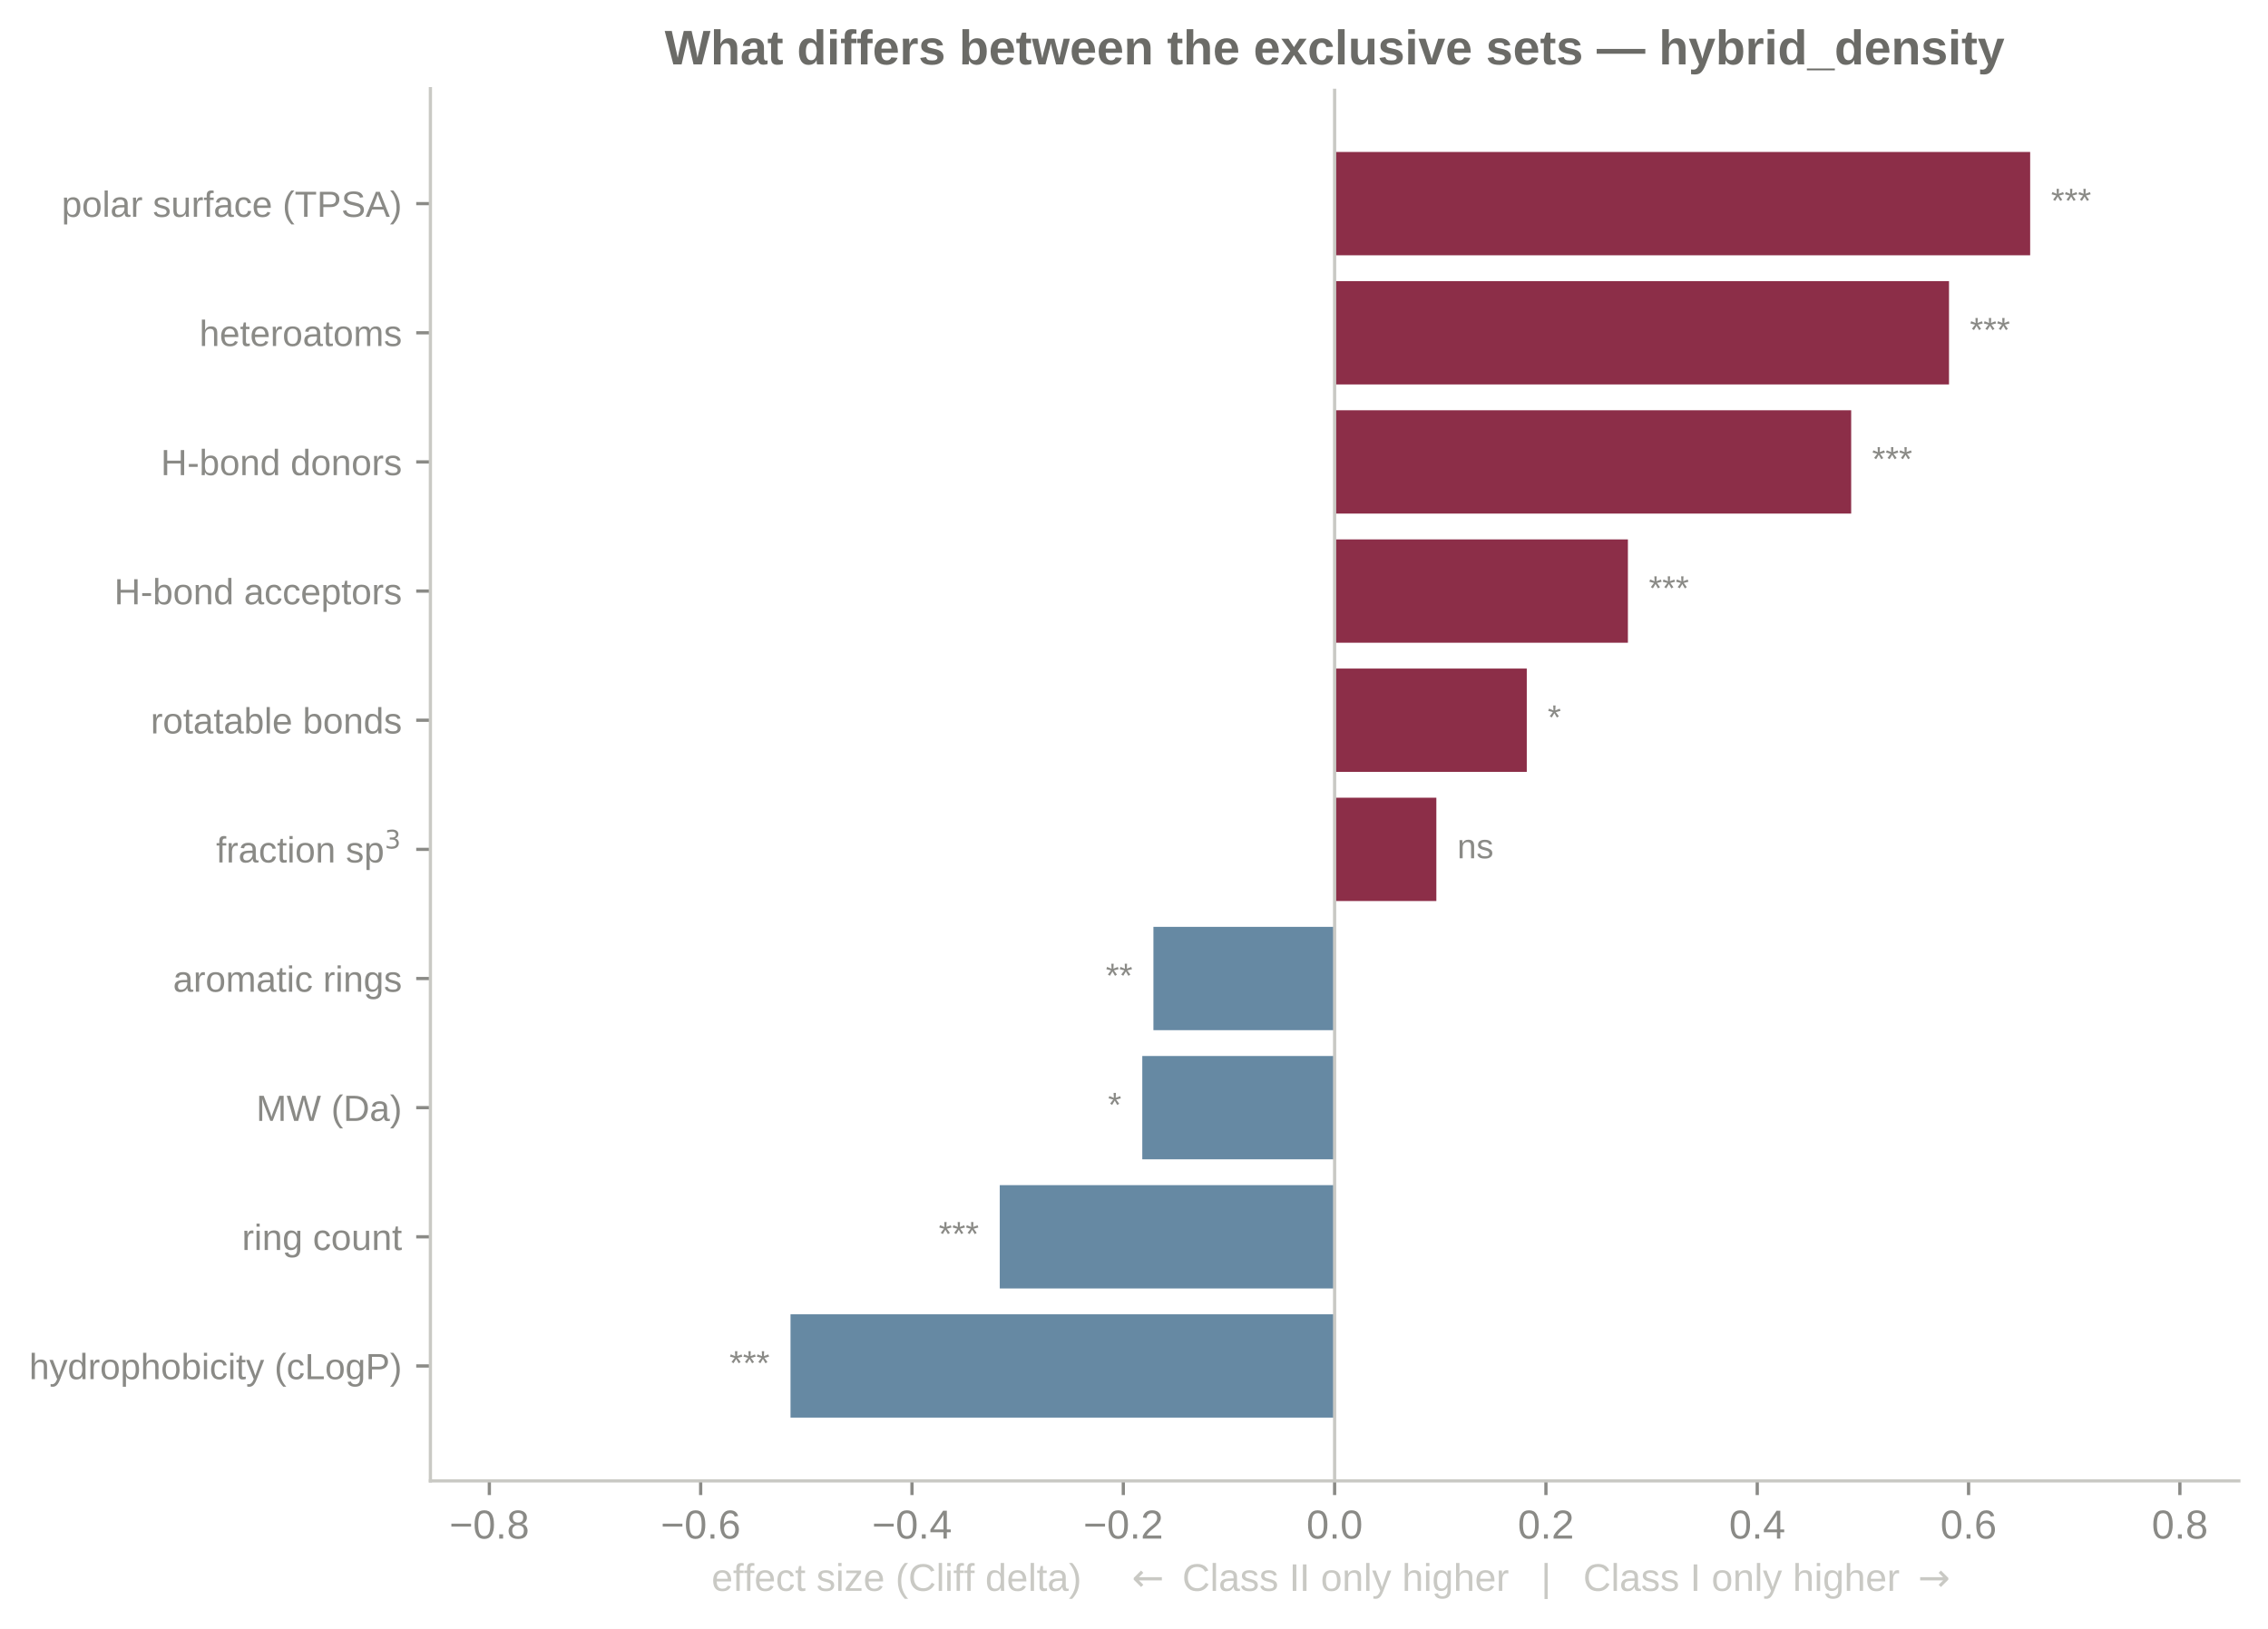
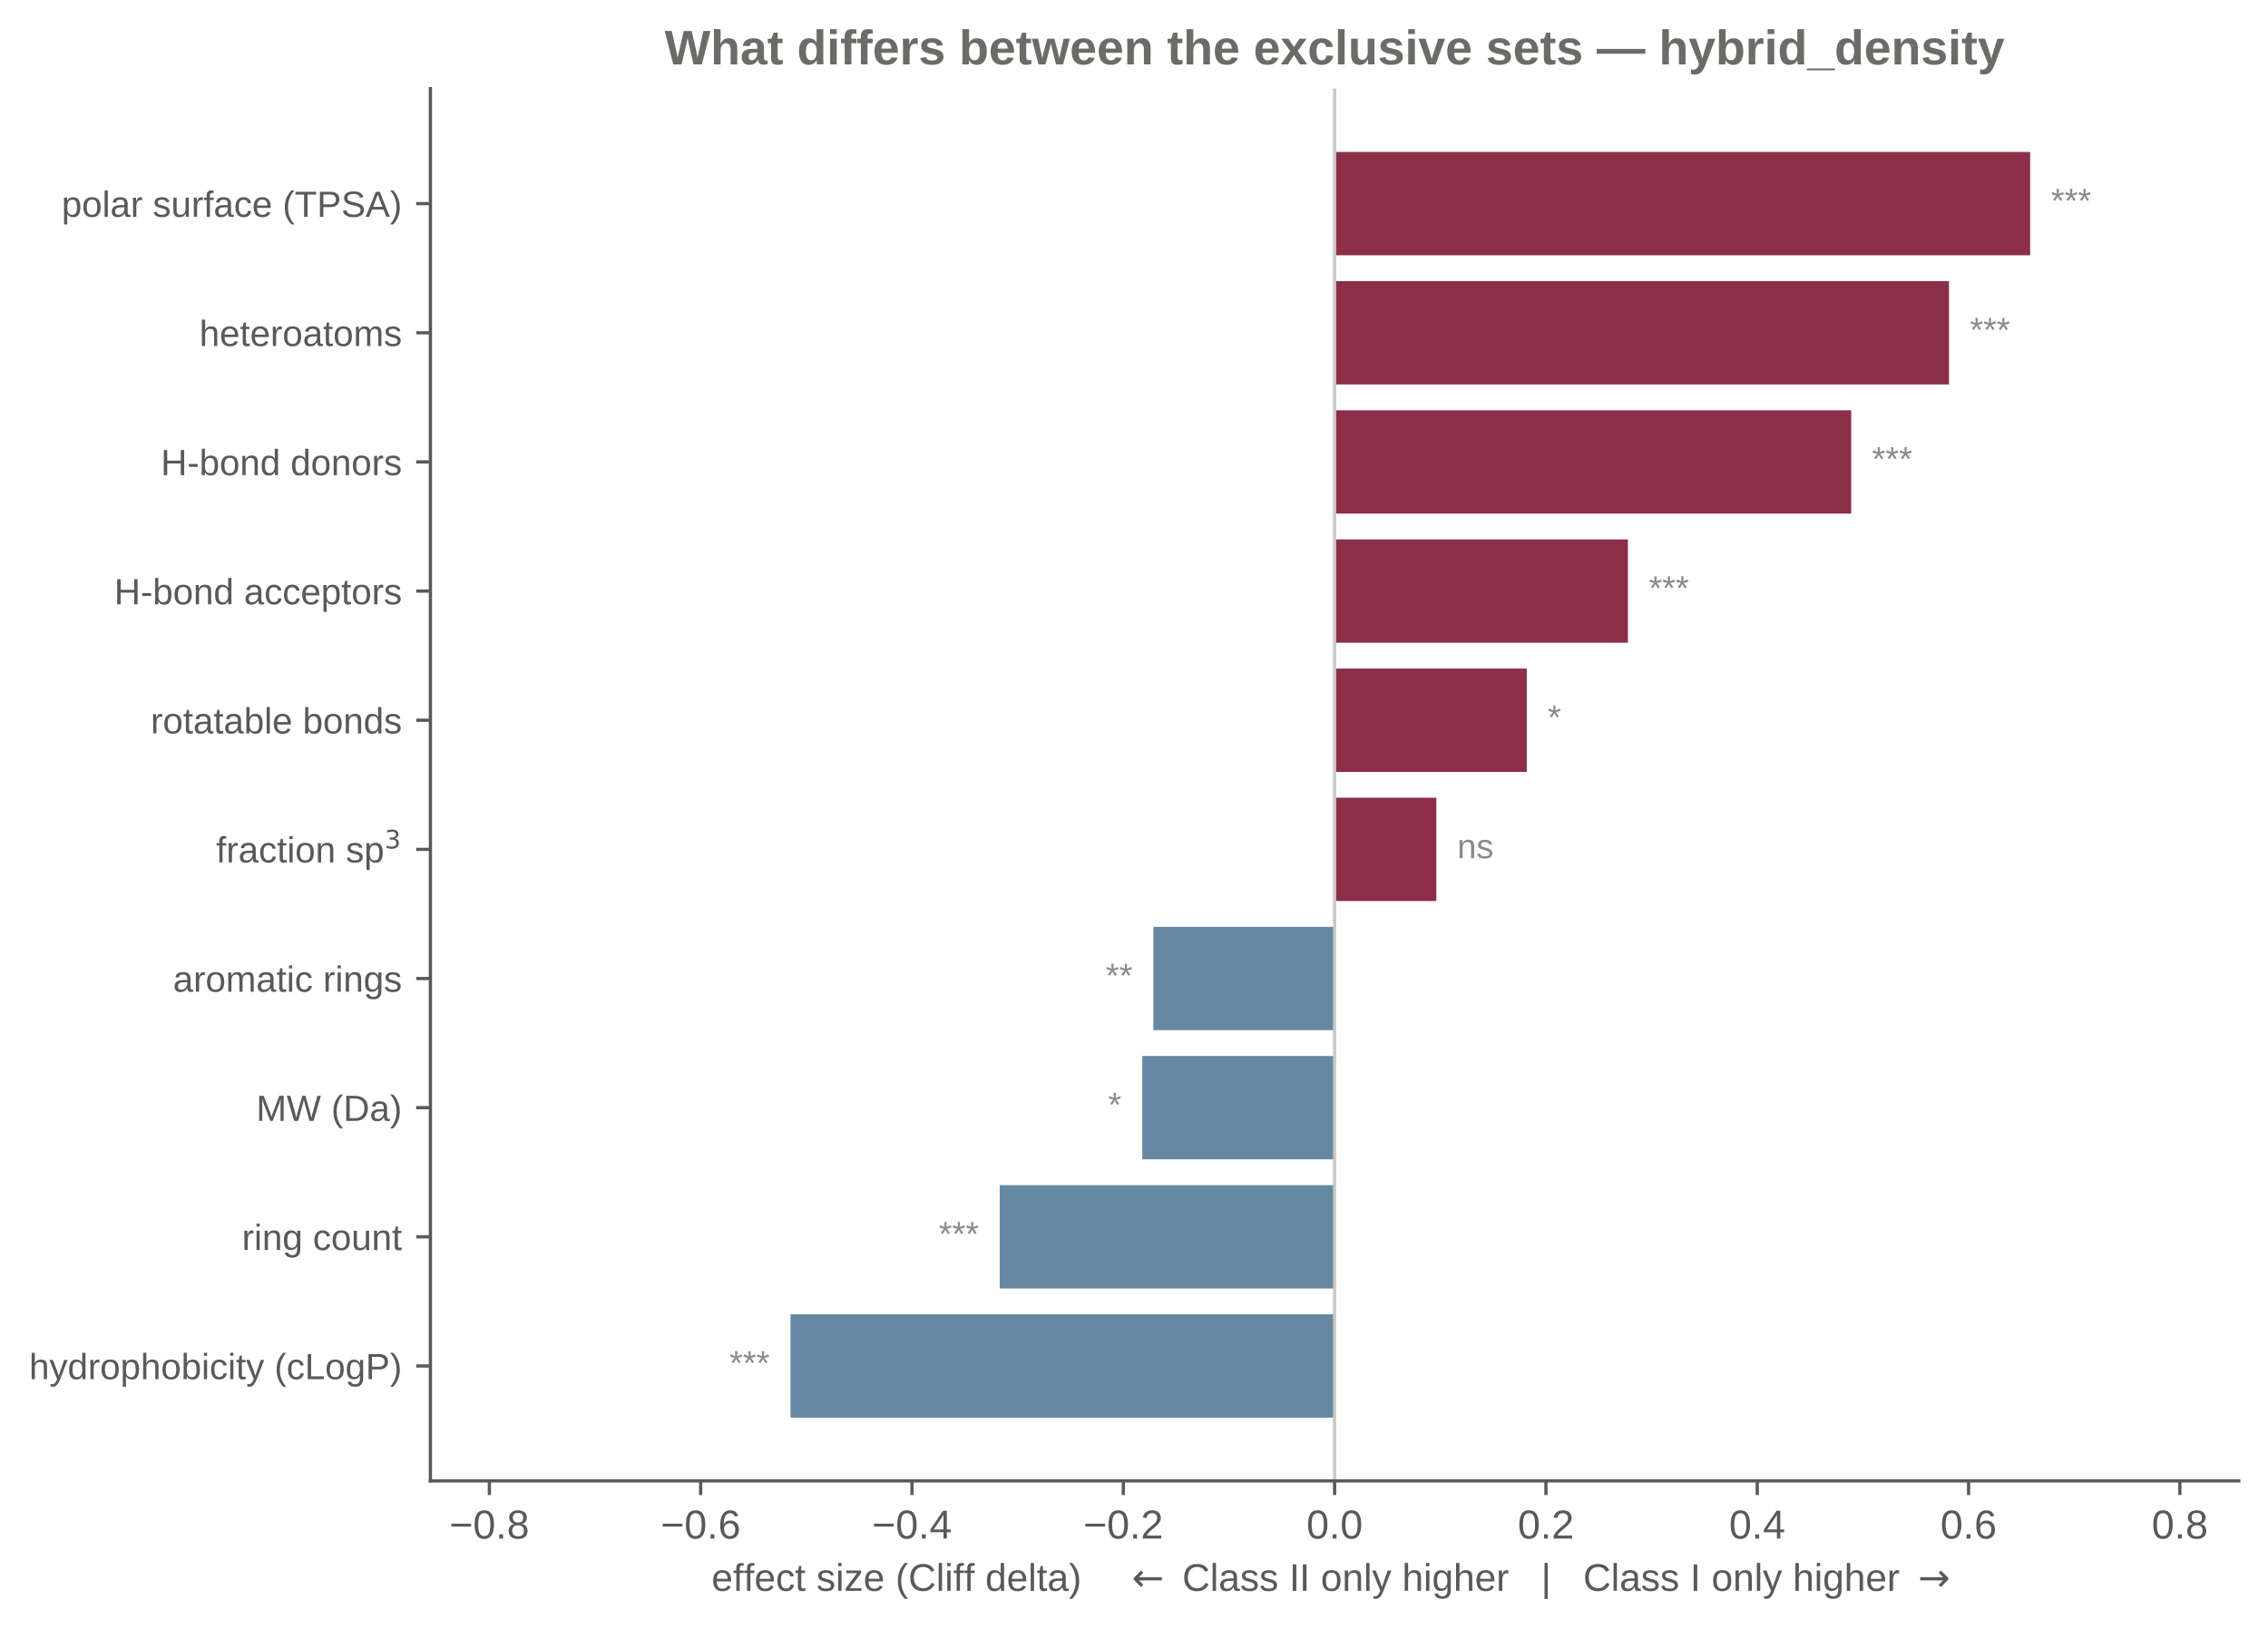
<svg xmlns="http://www.w3.org/2000/svg" xmlns:xlink="http://www.w3.org/1999/xlink" width="559.842pt" height="402.171pt" viewBox="0 0 559.842 402.171" version="1.1">
  <defs>
    <style type="text/css">*{stroke-linejoin: round; stroke-linecap: butt}</style>
  </defs>
  <g id="figure_1">
    <g id="patch_1">
      <path d="M 0 402.171  L 559.842 402.171  L 559.842 0  L 0 0  z " style="fill: #ffffff" />
    </g>
    <g id="axes_1">
      <g id="patch_2">
        <path d="M 106.242 365.624  L 552.642 365.624  L 552.642 21.896  L 106.242 21.896  z " style="fill: #ffffff" />
      </g>
      <g id="patch_3">
-         <path d="M 329.442 350  L 195.134 350  L 195.134 324.492  L 329.442 324.492  z " clip-path="url(#p4ba73c3622)" style="fill: #557c99; opacity: 0.9" />
+         <path d="M 329.442 350  L 195.134 350  L 195.134 324.492  L 329.442 324.492  z " clip-path="url(#p4225530ff3)" style="fill: #557c99; opacity: 0.9" />
      </g>
      <g id="patch_4">
-         <path d="M 329.442 318.115  L 246.785 318.115  L 246.785 292.606  L 329.442 292.606  z " clip-path="url(#p4ba73c3622)" style="fill: #557c99; opacity: 0.9" />
+         <path d="M 329.442 318.115  L 246.785 318.115  L 246.785 292.606  L 329.442 292.606  z " clip-path="url(#p4225530ff3)" style="fill: #557c99; opacity: 0.9" />
      </g>
      <g id="patch_5">
-         <path d="M 329.442 286.229  L 281.966 286.229  L 281.966 260.72  L 329.442 260.72  z " clip-path="url(#p4ba73c3622)" style="fill: #557c99; opacity: 0.9" />
+         <path d="M 329.442 286.229  L 281.966 286.229  L 281.966 260.72  L 329.442 260.72  z " clip-path="url(#p4225530ff3)" style="fill: #557c99; opacity: 0.9" />
      </g>
      <g id="patch_6">
-         <path d="M 329.442 254.343  L 284.715 254.343  L 284.715 228.835  L 329.442 228.835  z " clip-path="url(#p4ba73c3622)" style="fill: #557c99; opacity: 0.9" />
+         <path d="M 329.442 254.343  L 284.715 254.343  L 284.715 228.835  L 329.442 228.835  z " clip-path="url(#p4225530ff3)" style="fill: #557c99; opacity: 0.9" />
      </g>
      <g id="patch_7">
-         <path d="M 329.442 222.457  L 354.554 222.457  L 354.554 196.949  L 329.442 196.949  z " clip-path="url(#p4ba73c3622)" style="fill: #7f1734; opacity: 0.9" />
+         <path d="M 329.442 222.457  L 354.554 222.457  L 354.554 196.949  L 329.442 196.949  z " clip-path="url(#p4225530ff3)" style="fill: #7f1734; opacity: 0.9" />
      </g>
      <g id="patch_8">
-         <path d="M 329.442 190.572  L 376.875 190.572  L 376.875 165.063  L 329.442 165.063  z " clip-path="url(#p4ba73c3622)" style="fill: #7f1734; opacity: 0.9" />
+         <path d="M 329.442 190.572  L 376.875 190.572  L 376.875 165.063  L 329.442 165.063  z " clip-path="url(#p4225530ff3)" style="fill: #7f1734; opacity: 0.9" />
      </g>
      <g id="patch_9">
-         <path d="M 329.442 158.686  L 401.84 158.686  L 401.84 133.177  L 329.442 133.177  z " clip-path="url(#p4ba73c3622)" style="fill: #7f1734; opacity: 0.9" />
+         <path d="M 329.442 158.686  L 401.84 158.686  L 401.84 133.177  L 329.442 133.177  z " clip-path="url(#p4225530ff3)" style="fill: #7f1734; opacity: 0.9" />
      </g>
      <g id="patch_10">
-         <path d="M 329.442 126.8  L 456.952 126.8  L 456.952 101.292  L 329.442 101.292  z " clip-path="url(#p4ba73c3622)" style="fill: #7f1734; opacity: 0.9" />
+         <path d="M 329.442 126.8  L 456.952 126.8  L 456.952 101.292  L 329.442 101.292  z " clip-path="url(#p4225530ff3)" style="fill: #7f1734; opacity: 0.9" />
      </g>
      <g id="patch_11">
-         <path d="M 329.442 94.915  L 481.099 94.915  L 481.099 69.406  L 329.442 69.406  z " clip-path="url(#p4ba73c3622)" style="fill: #7f1734; opacity: 0.9" />
+         <path d="M 329.442 94.915  L 481.099 94.915  L 481.099 69.406  L 329.442 69.406  z " clip-path="url(#p4225530ff3)" style="fill: #7f1734; opacity: 0.9" />
      </g>
      <g id="patch_12">
-         <path d="M 329.442 63.029  L 501.134 63.029  L 501.134 37.52  L 329.442 37.52  z " clip-path="url(#p4ba73c3622)" style="fill: #7f1734; opacity: 0.9" />
+         <path d="M 329.442 63.029  L 501.134 63.029  L 501.134 37.52  L 329.442 37.52  z " clip-path="url(#p4225530ff3)" style="fill: #7f1734; opacity: 0.9" />
      </g>
      <g id="matplotlib.axis_1">
        <g id="xtick_1">
          <g id="line2d_1">
            <defs>
-               <path id="mde6c861e86" d="M 0 0  L 0 3.5  " style="stroke: #8a8a86; stroke-width: 0.8" />
+               <path id="mf870a9bbea" d="M 0 0  L 0 3.5  " style="stroke: #595959; stroke-width: 0.8" />
            </defs>
            <g>
-               <use xlink:href="#mde6c861e86" x="120.793" y="365.624" style="fill: #8a8a86; stroke: #8a8a86; stroke-width: 0.8" />
+               <use xlink:href="#mf870a9bbea" x="120.793" y="365.624" style="fill: #595959; stroke: #595959; stroke-width: 0.8" />
            </g>
          </g>
          <g id="text_1">
-             <text style="font-size: 10px; font-family: 'Liberation Sans'; text-anchor: middle; fill: #8a8a86" x="120.793" y="379.871" transform="rotate(-0 120.7929 379.8711)">−0.8</text>
+             <text style="font-size: 10px; font-family: 'Liberation Sans'; text-anchor: middle; fill: #595959" x="120.793" y="379.871" transform="rotate(-0 120.7929 379.8711)">−0.8</text>
          </g>
        </g>
        <g id="xtick_2">
          <g id="line2d_2">
            <g>
-               <use xlink:href="#mde6c861e86" x="172.955" y="365.624" style="fill: #8a8a86; stroke: #8a8a86; stroke-width: 0.8" />
+               <use xlink:href="#mf870a9bbea" x="172.955" y="365.624" style="fill: #595959; stroke: #595959; stroke-width: 0.8" />
            </g>
          </g>
          <g id="text_2">
-             <text style="font-size: 10px; font-family: 'Liberation Sans'; text-anchor: middle; fill: #8a8a86" x="172.955" y="379.871" transform="rotate(-0 172.9552 379.8711)">−0.6</text>
+             <text style="font-size: 10px; font-family: 'Liberation Sans'; text-anchor: middle; fill: #595959" x="172.955" y="379.871" transform="rotate(-0 172.9552 379.8711)">−0.6</text>
          </g>
        </g>
        <g id="xtick_3">
          <g id="line2d_3">
            <g>
-               <use xlink:href="#mde6c861e86" x="225.117" y="365.624" style="fill: #8a8a86; stroke: #8a8a86; stroke-width: 0.8" />
+               <use xlink:href="#mf870a9bbea" x="225.117" y="365.624" style="fill: #595959; stroke: #595959; stroke-width: 0.8" />
            </g>
          </g>
          <g id="text_3">
-             <text style="font-size: 10px; font-family: 'Liberation Sans'; text-anchor: middle; fill: #8a8a86" x="225.117" y="379.871" transform="rotate(-0 225.1174 379.8711)">−0.4</text>
+             <text style="font-size: 10px; font-family: 'Liberation Sans'; text-anchor: middle; fill: #595959" x="225.117" y="379.871" transform="rotate(-0 225.1174 379.8711)">−0.4</text>
          </g>
        </g>
        <g id="xtick_4">
          <g id="line2d_4">
            <g>
-               <use xlink:href="#mde6c861e86" x="277.28" y="365.624" style="fill: #8a8a86; stroke: #8a8a86; stroke-width: 0.8" />
+               <use xlink:href="#mf870a9bbea" x="277.28" y="365.624" style="fill: #595959; stroke: #595959; stroke-width: 0.8" />
            </g>
          </g>
          <g id="text_4">
-             <text style="font-size: 10px; font-family: 'Liberation Sans'; text-anchor: middle; fill: #8a8a86" x="277.28" y="379.871" transform="rotate(-0 277.2796 379.8711)">−0.2</text>
+             <text style="font-size: 10px; font-family: 'Liberation Sans'; text-anchor: middle; fill: #595959" x="277.28" y="379.871" transform="rotate(-0 277.2796 379.8711)">−0.2</text>
          </g>
        </g>
        <g id="xtick_5">
          <g id="line2d_5">
            <g>
-               <use xlink:href="#mde6c861e86" x="329.442" y="365.624" style="fill: #8a8a86; stroke: #8a8a86; stroke-width: 0.8" />
+               <use xlink:href="#mf870a9bbea" x="329.442" y="365.624" style="fill: #595959; stroke: #595959; stroke-width: 0.8" />
            </g>
          </g>
          <g id="text_5">
-             <text style="font-size: 10px; font-family: 'Liberation Sans'; text-anchor: middle; fill: #8a8a86" x="329.442" y="379.871" transform="rotate(-0 329.4419 379.8711)">0.0</text>
+             <text style="font-size: 10px; font-family: 'Liberation Sans'; text-anchor: middle; fill: #595959" x="329.442" y="379.871" transform="rotate(-0 329.4419 379.8711)">0.0</text>
          </g>
        </g>
        <g id="xtick_6">
          <g id="line2d_6">
            <g>
-               <use xlink:href="#mde6c861e86" x="381.604" y="365.624" style="fill: #8a8a86; stroke: #8a8a86; stroke-width: 0.8" />
+               <use xlink:href="#mf870a9bbea" x="381.604" y="365.624" style="fill: #595959; stroke: #595959; stroke-width: 0.8" />
            </g>
          </g>
          <g id="text_6">
-             <text style="font-size: 10px; font-family: 'Liberation Sans'; text-anchor: middle; fill: #8a8a86" x="381.604" y="379.871" transform="rotate(-0 381.6041 379.8711)">0.2</text>
+             <text style="font-size: 10px; font-family: 'Liberation Sans'; text-anchor: middle; fill: #595959" x="381.604" y="379.871" transform="rotate(-0 381.6041 379.8711)">0.2</text>
          </g>
        </g>
        <g id="xtick_7">
          <g id="line2d_7">
            <g>
-               <use xlink:href="#mde6c861e86" x="433.766" y="365.624" style="fill: #8a8a86; stroke: #8a8a86; stroke-width: 0.8" />
+               <use xlink:href="#mf870a9bbea" x="433.766" y="365.624" style="fill: #595959; stroke: #595959; stroke-width: 0.8" />
            </g>
          </g>
          <g id="text_7">
-             <text style="font-size: 10px; font-family: 'Liberation Sans'; text-anchor: middle; fill: #8a8a86" x="433.766" y="379.871" transform="rotate(-0 433.7664 379.8711)">0.4</text>
+             <text style="font-size: 10px; font-family: 'Liberation Sans'; text-anchor: middle; fill: #595959" x="433.766" y="379.871" transform="rotate(-0 433.7664 379.8711)">0.4</text>
          </g>
        </g>
        <g id="xtick_8">
          <g id="line2d_8">
            <g>
-               <use xlink:href="#mde6c861e86" x="485.929" y="365.624" style="fill: #8a8a86; stroke: #8a8a86; stroke-width: 0.8" />
+               <use xlink:href="#mf870a9bbea" x="485.929" y="365.624" style="fill: #595959; stroke: #595959; stroke-width: 0.8" />
            </g>
          </g>
          <g id="text_8">
-             <text style="font-size: 10px; font-family: 'Liberation Sans'; text-anchor: middle; fill: #8a8a86" x="485.929" y="379.871" transform="rotate(-0 485.9286 379.8711)">0.6</text>
+             <text style="font-size: 10px; font-family: 'Liberation Sans'; text-anchor: middle; fill: #595959" x="485.929" y="379.871" transform="rotate(-0 485.9286 379.8711)">0.6</text>
          </g>
        </g>
        <g id="xtick_9">
          <g id="line2d_9">
            <g>
-               <use xlink:href="#mde6c861e86" x="538.091" y="365.624" style="fill: #8a8a86; stroke: #8a8a86; stroke-width: 0.8" />
+               <use xlink:href="#mf870a9bbea" x="538.091" y="365.624" style="fill: #595959; stroke: #595959; stroke-width: 0.8" />
            </g>
          </g>
          <g id="text_9">
-             <text style="font-size: 10px; font-family: 'Liberation Sans'; text-anchor: middle; fill: #8a8a86" x="538.091" y="379.871" transform="rotate(-0 538.0908 379.8711)">0.8</text>
+             <text style="font-size: 10px; font-family: 'Liberation Sans'; text-anchor: middle; fill: #595959" x="538.091" y="379.871" transform="rotate(-0 538.0908 379.8711)">0.8</text>
          </g>
        </g>
        <g id="text_10">
-           <g style="fill: #c9c9c4" transform="translate(175.6369 392.8811)">
+           <g style="fill: #595959" transform="translate(175.6369 392.8811)">
            <text>
-               <tspan x="0" y="-0.109" style="font-size: 9.5px; font-family: 'Liberation Sans'; fill: #c9c9c4">e</tspan>
-               <tspan x="5.283" y="-0.109" style="font-size: 9.5px; font-family: 'Liberation Sans'; fill: #c9c9c4">f</tspan>
-               <tspan x="7.923" y="-0.109" style="font-size: 9.5px; font-family: 'Liberation Sans'; fill: #c9c9c4">f</tspan>
-               <tspan x="10.562" y="-0.109" style="font-size: 9.5px; font-family: 'Liberation Sans'; fill: #c9c9c4">e</tspan>
-               <tspan x="15.846" y="-0.109" style="font-size: 9.5px; font-family: 'Liberation Sans'; fill: #c9c9c4">c</tspan>
-               <tspan x="20.596" y="-0.109" style="font-size: 9.5px; font-family: 'Liberation Sans'; fill: #c9c9c4">t</tspan>
-               <tspan x="23.235" y="-0.109" style="font-size: 9.5px; font-family: 'Liberation Sans'; fill: #c9c9c4"> </tspan>
-               <tspan x="25.875" y="-0.109" style="font-size: 9.5px; font-family: 'Liberation Sans'; fill: #c9c9c4">s</tspan>
-               <tspan x="30.625" y="-0.109" style="font-size: 9.5px; font-family: 'Liberation Sans'; fill: #c9c9c4">i</tspan>
-               <tspan x="32.735" y="-0.109" style="font-size: 9.5px; font-family: 'Liberation Sans'; fill: #c9c9c4">z</tspan>
-               <tspan x="37.485" y="-0.109" style="font-size: 9.5px; font-family: 'Liberation Sans'; fill: #c9c9c4">e</tspan>
-               <tspan x="42.769" y="-0.109" style="font-size: 9.5px; font-family: 'Liberation Sans'; fill: #c9c9c4"> </tspan>
-               <tspan x="45.408" y="-0.109" style="font-size: 9.5px; font-family: 'Liberation Sans'; fill: #c9c9c4">(</tspan>
-               <tspan x="48.572" y="-0.109" style="font-size: 9.5px; font-family: 'Liberation Sans'; fill: #c9c9c4">C</tspan>
-               <tspan x="55.432" y="-0.109" style="font-size: 9.5px; font-family: 'Liberation Sans'; fill: #c9c9c4">l</tspan>
-               <tspan x="57.543" y="-0.109" style="font-size: 9.5px; font-family: 'Liberation Sans'; fill: #c9c9c4">i</tspan>
-               <tspan x="59.653" y="-0.109" style="font-size: 9.5px; font-family: 'Liberation Sans'; fill: #c9c9c4">f</tspan>
-               <tspan x="62.293" y="-0.109" style="font-size: 9.5px; font-family: 'Liberation Sans'; fill: #c9c9c4">f</tspan>
-               <tspan x="64.932" y="-0.109" style="font-size: 9.5px; font-family: 'Liberation Sans'; fill: #c9c9c4"> </tspan>
-               <tspan x="67.572" y="-0.109" style="font-size: 9.5px; font-family: 'Liberation Sans'; fill: #c9c9c4">d</tspan>
-               <tspan x="72.855" y="-0.109" style="font-size: 9.5px; font-family: 'Liberation Sans'; fill: #c9c9c4">e</tspan>
-               <tspan x="78.138" y="-0.109" style="font-size: 9.5px; font-family: 'Liberation Sans'; fill: #c9c9c4">l</tspan>
-               <tspan x="80.249" y="-0.109" style="font-size: 9.5px; font-family: 'Liberation Sans'; fill: #c9c9c4">t</tspan>
-               <tspan x="82.888" y="-0.109" style="font-size: 9.5px; font-family: 'Liberation Sans'; fill: #c9c9c4">a</tspan>
-               <tspan x="88.172" y="-0.109" style="font-size: 9.5px; font-family: 'Liberation Sans'; fill: #c9c9c4">)</tspan>
-               <tspan x="91.335" y="-0.109" style="font-size: 9.5px; font-family: 'Liberation Sans'; fill: #c9c9c4"> </tspan>
-               <tspan x="93.975" y="-0.109" style="font-size: 9.5px; font-family: 'Liberation Sans'; fill: #c9c9c4"> </tspan>
-               <tspan x="96.614" y="-0.109" style="font-size: 9.5px; font-family: 'Liberation Sans'; fill: #c9c9c4"> </tspan>
-               <tspan x="99.254" y="-0.109" style="font-size: 9.5px; font-family: 'Liberation Sans'; fill: #c9c9c4"> </tspan>
-               <tspan x="113.555" y="-0.109" style="font-size: 9.5px; font-family: 'Liberation Sans'; fill: #c9c9c4"> </tspan>
-               <tspan x="116.194" y="-0.109" style="font-size: 9.5px; font-family: 'Liberation Sans'; fill: #c9c9c4">C</tspan>
-               <tspan x="123.055" y="-0.109" style="font-size: 9.5px; font-family: 'Liberation Sans'; fill: #c9c9c4">l</tspan>
-               <tspan x="125.165" y="-0.109" style="font-size: 9.5px; font-family: 'Liberation Sans'; fill: #c9c9c4">a</tspan>
-               <tspan x="130.449" y="-0.109" style="font-size: 9.5px; font-family: 'Liberation Sans'; fill: #c9c9c4">s</tspan>
-               <tspan x="135.199" y="-0.109" style="font-size: 9.5px; font-family: 'Liberation Sans'; fill: #c9c9c4">s</tspan>
-               <tspan x="139.949" y="-0.109" style="font-size: 9.5px; font-family: 'Liberation Sans'; fill: #c9c9c4"> </tspan>
-               <tspan x="142.588" y="-0.109" style="font-size: 9.5px; font-family: 'Liberation Sans'; fill: #c9c9c4">I</tspan>
-               <tspan x="145.103" y="-0.109" style="font-size: 9.5px; font-family: 'Liberation Sans'; fill: #c9c9c4">I</tspan>
-               <tspan x="147.742" y="-0.109" style="font-size: 9.5px; font-family: 'Liberation Sans'; fill: #c9c9c4"> </tspan>
-               <tspan x="150.381" y="-0.109" style="font-size: 9.5px; font-family: 'Liberation Sans'; fill: #c9c9c4">o</tspan>
-               <tspan x="155.665" y="-0.109" style="font-size: 9.5px; font-family: 'Liberation Sans'; fill: #c9c9c4">n</tspan>
-               <tspan x="160.948" y="-0.109" style="font-size: 9.5px; font-family: 'Liberation Sans'; fill: #c9c9c4">l</tspan>
-               <tspan x="163.059" y="-0.109" style="font-size: 9.5px; font-family: 'Liberation Sans'; fill: #c9c9c4">y</tspan>
-               <tspan x="167.809" y="-0.109" style="font-size: 9.5px; font-family: 'Liberation Sans'; fill: #c9c9c4"> </tspan>
-               <tspan x="170.448" y="-0.109" style="font-size: 9.5px; font-family: 'Liberation Sans'; fill: #c9c9c4">h</tspan>
-               <tspan x="175.732" y="-0.109" style="font-size: 9.5px; font-family: 'Liberation Sans'; fill: #c9c9c4">i</tspan>
-               <tspan x="177.842" y="-0.109" style="font-size: 9.5px; font-family: 'Liberation Sans'; fill: #c9c9c4">g</tspan>
-               <tspan x="183.126" y="-0.109" style="font-size: 9.5px; font-family: 'Liberation Sans'; fill: #c9c9c4">h</tspan>
-               <tspan x="188.409" y="-0.109" style="font-size: 9.5px; font-family: 'Liberation Sans'; fill: #c9c9c4">e</tspan>
-               <tspan x="193.693" y="-0.109" style="font-size: 9.5px; font-family: 'Liberation Sans'; fill: #c9c9c4">r</tspan>
-               <tspan x="196.856" y="-0.109" style="font-size: 9.5px; font-family: 'Liberation Sans'; fill: #c9c9c4"> </tspan>
-               <tspan x="199.496" y="-0.109" style="font-size: 9.5px; font-family: 'Liberation Sans'; fill: #c9c9c4"> </tspan>
-               <tspan x="202.135" y="-0.109" style="font-size: 9.5px; font-family: 'Liberation Sans'; fill: #c9c9c4"> </tspan>
-               <tspan x="204.774" y="-0.109" style="font-size: 9.5px; font-family: 'Liberation Sans'; fill: #c9c9c4">|</tspan>
-               <tspan x="207.242" y="-0.109" style="font-size: 9.5px; font-family: 'Liberation Sans'; fill: #c9c9c4"> </tspan>
-               <tspan x="209.882" y="-0.109" style="font-size: 9.5px; font-family: 'Liberation Sans'; fill: #c9c9c4"> </tspan>
-               <tspan x="212.521" y="-0.109" style="font-size: 9.5px; font-family: 'Liberation Sans'; fill: #c9c9c4"> </tspan>
-               <tspan x="215.16" y="-0.109" style="font-size: 9.5px; font-family: 'Liberation Sans'; fill: #c9c9c4">C</tspan>
-               <tspan x="222.021" y="-0.109" style="font-size: 9.5px; font-family: 'Liberation Sans'; fill: #c9c9c4">l</tspan>
-               <tspan x="224.132" y="-0.109" style="font-size: 9.5px; font-family: 'Liberation Sans'; fill: #c9c9c4">a</tspan>
-               <tspan x="229.415" y="-0.109" style="font-size: 9.5px; font-family: 'Liberation Sans'; fill: #c9c9c4">s</tspan>
-               <tspan x="234.165" y="-0.109" style="font-size: 9.5px; font-family: 'Liberation Sans'; fill: #c9c9c4">s</tspan>
-               <tspan x="238.915" y="-0.109" style="font-size: 9.5px; font-family: 'Liberation Sans'; fill: #c9c9c4"> </tspan>
-               <tspan x="241.554" y="-0.109" style="font-size: 9.5px; font-family: 'Liberation Sans'; fill: #c9c9c4">I</tspan>
-               <tspan x="244.194" y="-0.109" style="font-size: 9.5px; font-family: 'Liberation Sans'; fill: #c9c9c4"> </tspan>
-               <tspan x="246.833" y="-0.109" style="font-size: 9.5px; font-family: 'Liberation Sans'; fill: #c9c9c4">o</tspan>
-               <tspan x="252.117" y="-0.109" style="font-size: 9.5px; font-family: 'Liberation Sans'; fill: #c9c9c4">n</tspan>
-               <tspan x="257.4" y="-0.109" style="font-size: 9.5px; font-family: 'Liberation Sans'; fill: #c9c9c4">l</tspan>
-               <tspan x="259.511" y="-0.109" style="font-size: 9.5px; font-family: 'Liberation Sans'; fill: #c9c9c4">y</tspan>
-               <tspan x="264.261" y="-0.109" style="font-size: 9.5px; font-family: 'Liberation Sans'; fill: #c9c9c4"> </tspan>
-               <tspan x="266.9" y="-0.109" style="font-size: 9.5px; font-family: 'Liberation Sans'; fill: #c9c9c4">h</tspan>
-               <tspan x="272.184" y="-0.109" style="font-size: 9.5px; font-family: 'Liberation Sans'; fill: #c9c9c4">i</tspan>
-               <tspan x="274.294" y="-0.109" style="font-size: 9.5px; font-family: 'Liberation Sans'; fill: #c9c9c4">g</tspan>
-               <tspan x="279.578" y="-0.109" style="font-size: 9.5px; font-family: 'Liberation Sans'; fill: #c9c9c4">h</tspan>
-               <tspan x="284.861" y="-0.109" style="font-size: 9.5px; font-family: 'Liberation Sans'; fill: #c9c9c4">e</tspan>
-               <tspan x="290.145" y="-0.109" style="font-size: 9.5px; font-family: 'Liberation Sans'; fill: #c9c9c4">r</tspan>
-               <tspan x="293.308" y="-0.109" style="font-size: 9.5px; font-family: 'Liberation Sans'; fill: #c9c9c4"> </tspan>
-               <tspan x="103.744" y="-0.109" style="font-size: 9.5px; font-family: 'DejaVu Sans'; fill: #c9c9c4">←</tspan>
-               <tspan x="297.798" y="-0.109" style="font-size: 9.5px; font-family: 'DejaVu Sans'; fill: #c9c9c4">→</tspan>
+               <tspan x="0" y="-0.109" style="font-size: 9.5px; font-family: 'Liberation Sans'; fill: #595959">e</tspan>
+               <tspan x="5.283" y="-0.109" style="font-size: 9.5px; font-family: 'Liberation Sans'; fill: #595959">f</tspan>
+               <tspan x="7.923" y="-0.109" style="font-size: 9.5px; font-family: 'Liberation Sans'; fill: #595959">f</tspan>
+               <tspan x="10.562" y="-0.109" style="font-size: 9.5px; font-family: 'Liberation Sans'; fill: #595959">e</tspan>
+               <tspan x="15.846" y="-0.109" style="font-size: 9.5px; font-family: 'Liberation Sans'; fill: #595959">c</tspan>
+               <tspan x="20.596" y="-0.109" style="font-size: 9.5px; font-family: 'Liberation Sans'; fill: #595959">t</tspan>
+               <tspan x="23.235" y="-0.109" style="font-size: 9.5px; font-family: 'Liberation Sans'; fill: #595959"> </tspan>
+               <tspan x="25.875" y="-0.109" style="font-size: 9.5px; font-family: 'Liberation Sans'; fill: #595959">s</tspan>
+               <tspan x="30.625" y="-0.109" style="font-size: 9.5px; font-family: 'Liberation Sans'; fill: #595959">i</tspan>
+               <tspan x="32.735" y="-0.109" style="font-size: 9.5px; font-family: 'Liberation Sans'; fill: #595959">z</tspan>
+               <tspan x="37.485" y="-0.109" style="font-size: 9.5px; font-family: 'Liberation Sans'; fill: #595959">e</tspan>
+               <tspan x="42.769" y="-0.109" style="font-size: 9.5px; font-family: 'Liberation Sans'; fill: #595959"> </tspan>
+               <tspan x="45.408" y="-0.109" style="font-size: 9.5px; font-family: 'Liberation Sans'; fill: #595959">(</tspan>
+               <tspan x="48.572" y="-0.109" style="font-size: 9.5px; font-family: 'Liberation Sans'; fill: #595959">C</tspan>
+               <tspan x="55.432" y="-0.109" style="font-size: 9.5px; font-family: 'Liberation Sans'; fill: #595959">l</tspan>
+               <tspan x="57.543" y="-0.109" style="font-size: 9.5px; font-family: 'Liberation Sans'; fill: #595959">i</tspan>
+               <tspan x="59.653" y="-0.109" style="font-size: 9.5px; font-family: 'Liberation Sans'; fill: #595959">f</tspan>
+               <tspan x="62.293" y="-0.109" style="font-size: 9.5px; font-family: 'Liberation Sans'; fill: #595959">f</tspan>
+               <tspan x="64.932" y="-0.109" style="font-size: 9.5px; font-family: 'Liberation Sans'; fill: #595959"> </tspan>
+               <tspan x="67.572" y="-0.109" style="font-size: 9.5px; font-family: 'Liberation Sans'; fill: #595959">d</tspan>
+               <tspan x="72.855" y="-0.109" style="font-size: 9.5px; font-family: 'Liberation Sans'; fill: #595959">e</tspan>
+               <tspan x="78.138" y="-0.109" style="font-size: 9.5px; font-family: 'Liberation Sans'; fill: #595959">l</tspan>
+               <tspan x="80.249" y="-0.109" style="font-size: 9.5px; font-family: 'Liberation Sans'; fill: #595959">t</tspan>
+               <tspan x="82.888" y="-0.109" style="font-size: 9.5px; font-family: 'Liberation Sans'; fill: #595959">a</tspan>
+               <tspan x="88.172" y="-0.109" style="font-size: 9.5px; font-family: 'Liberation Sans'; fill: #595959">)</tspan>
+               <tspan x="91.335" y="-0.109" style="font-size: 9.5px; font-family: 'Liberation Sans'; fill: #595959"> </tspan>
+               <tspan x="93.975" y="-0.109" style="font-size: 9.5px; font-family: 'Liberation Sans'; fill: #595959"> </tspan>
+               <tspan x="96.614" y="-0.109" style="font-size: 9.5px; font-family: 'Liberation Sans'; fill: #595959"> </tspan>
+               <tspan x="99.254" y="-0.109" style="font-size: 9.5px; font-family: 'Liberation Sans'; fill: #595959"> </tspan>
+               <tspan x="113.555" y="-0.109" style="font-size: 9.5px; font-family: 'Liberation Sans'; fill: #595959"> </tspan>
+               <tspan x="116.194" y="-0.109" style="font-size: 9.5px; font-family: 'Liberation Sans'; fill: #595959">C</tspan>
+               <tspan x="123.055" y="-0.109" style="font-size: 9.5px; font-family: 'Liberation Sans'; fill: #595959">l</tspan>
+               <tspan x="125.165" y="-0.109" style="font-size: 9.5px; font-family: 'Liberation Sans'; fill: #595959">a</tspan>
+               <tspan x="130.449" y="-0.109" style="font-size: 9.5px; font-family: 'Liberation Sans'; fill: #595959">s</tspan>
+               <tspan x="135.199" y="-0.109" style="font-size: 9.5px; font-family: 'Liberation Sans'; fill: #595959">s</tspan>
+               <tspan x="139.949" y="-0.109" style="font-size: 9.5px; font-family: 'Liberation Sans'; fill: #595959"> </tspan>
+               <tspan x="142.588" y="-0.109" style="font-size: 9.5px; font-family: 'Liberation Sans'; fill: #595959">I</tspan>
+               <tspan x="145.103" y="-0.109" style="font-size: 9.5px; font-family: 'Liberation Sans'; fill: #595959">I</tspan>
+               <tspan x="147.742" y="-0.109" style="font-size: 9.5px; font-family: 'Liberation Sans'; fill: #595959"> </tspan>
+               <tspan x="150.381" y="-0.109" style="font-size: 9.5px; font-family: 'Liberation Sans'; fill: #595959">o</tspan>
+               <tspan x="155.665" y="-0.109" style="font-size: 9.5px; font-family: 'Liberation Sans'; fill: #595959">n</tspan>
+               <tspan x="160.948" y="-0.109" style="font-size: 9.5px; font-family: 'Liberation Sans'; fill: #595959">l</tspan>
+               <tspan x="163.059" y="-0.109" style="font-size: 9.5px; font-family: 'Liberation Sans'; fill: #595959">y</tspan>
+               <tspan x="167.809" y="-0.109" style="font-size: 9.5px; font-family: 'Liberation Sans'; fill: #595959"> </tspan>
+               <tspan x="170.448" y="-0.109" style="font-size: 9.5px; font-family: 'Liberation Sans'; fill: #595959">h</tspan>
+               <tspan x="175.732" y="-0.109" style="font-size: 9.5px; font-family: 'Liberation Sans'; fill: #595959">i</tspan>
+               <tspan x="177.842" y="-0.109" style="font-size: 9.5px; font-family: 'Liberation Sans'; fill: #595959">g</tspan>
+               <tspan x="183.126" y="-0.109" style="font-size: 9.5px; font-family: 'Liberation Sans'; fill: #595959">h</tspan>
+               <tspan x="188.409" y="-0.109" style="font-size: 9.5px; font-family: 'Liberation Sans'; fill: #595959">e</tspan>
+               <tspan x="193.693" y="-0.109" style="font-size: 9.5px; font-family: 'Liberation Sans'; fill: #595959">r</tspan>
+               <tspan x="196.856" y="-0.109" style="font-size: 9.5px; font-family: 'Liberation Sans'; fill: #595959"> </tspan>
+               <tspan x="199.496" y="-0.109" style="font-size: 9.5px; font-family: 'Liberation Sans'; fill: #595959"> </tspan>
+               <tspan x="202.135" y="-0.109" style="font-size: 9.5px; font-family: 'Liberation Sans'; fill: #595959"> </tspan>
+               <tspan x="204.774" y="-0.109" style="font-size: 9.5px; font-family: 'Liberation Sans'; fill: #595959">|</tspan>
+               <tspan x="207.242" y="-0.109" style="font-size: 9.5px; font-family: 'Liberation Sans'; fill: #595959"> </tspan>
+               <tspan x="209.882" y="-0.109" style="font-size: 9.5px; font-family: 'Liberation Sans'; fill: #595959"> </tspan>
+               <tspan x="212.521" y="-0.109" style="font-size: 9.5px; font-family: 'Liberation Sans'; fill: #595959"> </tspan>
+               <tspan x="215.16" y="-0.109" style="font-size: 9.5px; font-family: 'Liberation Sans'; fill: #595959">C</tspan>
+               <tspan x="222.021" y="-0.109" style="font-size: 9.5px; font-family: 'Liberation Sans'; fill: #595959">l</tspan>
+               <tspan x="224.132" y="-0.109" style="font-size: 9.5px; font-family: 'Liberation Sans'; fill: #595959">a</tspan>
+               <tspan x="229.415" y="-0.109" style="font-size: 9.5px; font-family: 'Liberation Sans'; fill: #595959">s</tspan>
+               <tspan x="234.165" y="-0.109" style="font-size: 9.5px; font-family: 'Liberation Sans'; fill: #595959">s</tspan>
+               <tspan x="238.915" y="-0.109" style="font-size: 9.5px; font-family: 'Liberation Sans'; fill: #595959"> </tspan>
+               <tspan x="241.554" y="-0.109" style="font-size: 9.5px; font-family: 'Liberation Sans'; fill: #595959">I</tspan>
+               <tspan x="244.194" y="-0.109" style="font-size: 9.5px; font-family: 'Liberation Sans'; fill: #595959"> </tspan>
+               <tspan x="246.833" y="-0.109" style="font-size: 9.5px; font-family: 'Liberation Sans'; fill: #595959">o</tspan>
+               <tspan x="252.117" y="-0.109" style="font-size: 9.5px; font-family: 'Liberation Sans'; fill: #595959">n</tspan>
+               <tspan x="257.4" y="-0.109" style="font-size: 9.5px; font-family: 'Liberation Sans'; fill: #595959">l</tspan>
+               <tspan x="259.511" y="-0.109" style="font-size: 9.5px; font-family: 'Liberation Sans'; fill: #595959">y</tspan>
+               <tspan x="264.261" y="-0.109" style="font-size: 9.5px; font-family: 'Liberation Sans'; fill: #595959"> </tspan>
+               <tspan x="266.9" y="-0.109" style="font-size: 9.5px; font-family: 'Liberation Sans'; fill: #595959">h</tspan>
+               <tspan x="272.184" y="-0.109" style="font-size: 9.5px; font-family: 'Liberation Sans'; fill: #595959">i</tspan>
+               <tspan x="274.294" y="-0.109" style="font-size: 9.5px; font-family: 'Liberation Sans'; fill: #595959">g</tspan>
+               <tspan x="279.578" y="-0.109" style="font-size: 9.5px; font-family: 'Liberation Sans'; fill: #595959">h</tspan>
+               <tspan x="284.861" y="-0.109" style="font-size: 9.5px; font-family: 'Liberation Sans'; fill: #595959">e</tspan>
+               <tspan x="290.145" y="-0.109" style="font-size: 9.5px; font-family: 'Liberation Sans'; fill: #595959">r</tspan>
+               <tspan x="293.308" y="-0.109" style="font-size: 9.5px; font-family: 'Liberation Sans'; fill: #595959"> </tspan>
+               <tspan x="103.744" y="-0.109" style="font-size: 9.5px; font-family: 'DejaVu Sans'; fill: #595959">←</tspan>
+               <tspan x="297.798" y="-0.109" style="font-size: 9.5px; font-family: 'DejaVu Sans'; fill: #595959">→</tspan>
            </text>
          </g>
        </g>
      </g>
      <g id="matplotlib.axis_2">
        <g id="ytick_1">
          <g id="line2d_10">
            <defs>
-               <path id="m704a43328a" d="M 0 0  L -3.5 0  " style="stroke: #8a8a86; stroke-width: 0.8" />
+               <path id="m3a373ff2f3" d="M 0 0  L -3.5 0  " style="stroke: #595959; stroke-width: 0.8" />
            </defs>
            <g>
-               <use xlink:href="#m704a43328a" x="106.242" y="337.246" style="fill: #8a8a86; stroke: #8a8a86; stroke-width: 0.8" />
+               <use xlink:href="#m3a373ff2f3" x="106.242" y="337.246" style="fill: #595959; stroke: #595959; stroke-width: 0.8" />
            </g>
          </g>
          <g id="text_11">
-             <text style="font-size: 9px; font-family: 'Liberation Sans'; text-anchor: end; fill: #8a8a86" x="99.242" y="340.507" transform="rotate(-0 99.24187 340.5071)">hydrophobicity (cLogP)</text>
+             <text style="font-size: 9px; font-family: 'Liberation Sans'; text-anchor: end; fill: #595959" x="99.242" y="340.507" transform="rotate(-0 99.24187 340.5071)">hydrophobicity (cLogP)</text>
          </g>
        </g>
        <g id="ytick_2">
          <g id="line2d_11">
            <g>
-               <use xlink:href="#m704a43328a" x="106.242" y="305.36" style="fill: #8a8a86; stroke: #8a8a86; stroke-width: 0.8" />
+               <use xlink:href="#m3a373ff2f3" x="106.242" y="305.36" style="fill: #595959; stroke: #595959; stroke-width: 0.8" />
            </g>
          </g>
          <g id="text_12">
-             <text style="font-size: 9px; font-family: 'Liberation Sans'; text-anchor: end; fill: #8a8a86" x="99.242" y="308.621" transform="rotate(-0 99.24187 308.6213)">ring count</text>
+             <text style="font-size: 9px; font-family: 'Liberation Sans'; text-anchor: end; fill: #595959" x="99.242" y="308.621" transform="rotate(-0 99.24187 308.6213)">ring count</text>
          </g>
        </g>
        <g id="ytick_3">
          <g id="line2d_12">
            <g>
-               <use xlink:href="#m704a43328a" x="106.242" y="273.475" style="fill: #8a8a86; stroke: #8a8a86; stroke-width: 0.8" />
+               <use xlink:href="#m3a373ff2f3" x="106.242" y="273.475" style="fill: #595959; stroke: #595959; stroke-width: 0.8" />
            </g>
          </g>
          <g id="text_13">
-             <text style="font-size: 9px; font-family: 'Liberation Sans'; text-anchor: end; fill: #8a8a86" x="99.242" y="276.736" transform="rotate(-0 99.24187 276.7356)">MW (Da)</text>
+             <text style="font-size: 9px; font-family: 'Liberation Sans'; text-anchor: end; fill: #595959" x="99.242" y="276.736" transform="rotate(-0 99.24187 276.7356)">MW (Da)</text>
          </g>
        </g>
        <g id="ytick_4">
          <g id="line2d_13">
            <g>
-               <use xlink:href="#m704a43328a" x="106.242" y="241.589" style="fill: #8a8a86; stroke: #8a8a86; stroke-width: 0.8" />
+               <use xlink:href="#m3a373ff2f3" x="106.242" y="241.589" style="fill: #595959; stroke: #595959; stroke-width: 0.8" />
            </g>
          </g>
          <g id="text_14">
-             <text style="font-size: 9px; font-family: 'Liberation Sans'; text-anchor: end; fill: #8a8a86" x="99.242" y="244.85" transform="rotate(-0 99.24187 244.8499)">aromatic rings</text>
+             <text style="font-size: 9px; font-family: 'Liberation Sans'; text-anchor: end; fill: #595959" x="99.242" y="244.85" transform="rotate(-0 99.24187 244.8499)">aromatic rings</text>
          </g>
        </g>
        <g id="ytick_5">
          <g id="line2d_14">
            <g>
-               <use xlink:href="#m704a43328a" x="106.242" y="209.703" style="fill: #8a8a86; stroke: #8a8a86; stroke-width: 0.8" />
+               <use xlink:href="#m3a373ff2f3" x="106.242" y="209.703" style="fill: #595959; stroke: #595959; stroke-width: 0.8" />
            </g>
          </g>
          <g id="text_15">
-             <g style="fill: #8a8a86" transform="translate(53.34188 213.7981)">
+             <g style="fill: #595959" transform="translate(53.34188 213.7981)">
              <text>
-                 <tspan x="0" y="-0.873" style="font-size: 9px; font-family: 'Liberation Sans'; fill: #8a8a86">f</tspan>
-                 <tspan x="2.5" y="-0.873" style="font-size: 9px; font-family: 'Liberation Sans'; fill: #8a8a86">r</tspan>
-                 <tspan x="5.498" y="-0.873" style="font-size: 9px; font-family: 'Liberation Sans'; fill: #8a8a86">a</tspan>
-                 <tspan x="10.503" y="-0.873" style="font-size: 9px; font-family: 'Liberation Sans'; fill: #8a8a86">c</tspan>
-                 <tspan x="15.003" y="-0.873" style="font-size: 9px; font-family: 'Liberation Sans'; fill: #8a8a86">t</tspan>
-                 <tspan x="17.503" y="-0.873" style="font-size: 9px; font-family: 'Liberation Sans'; fill: #8a8a86">i</tspan>
-                 <tspan x="19.503" y="-0.873" style="font-size: 9px; font-family: 'Liberation Sans'; fill: #8a8a86">o</tspan>
-                 <tspan x="24.508" y="-0.873" style="font-size: 9px; font-family: 'Liberation Sans'; fill: #8a8a86">n</tspan>
-                 <tspan x="29.514" y="-0.873" style="font-size: 9px; font-family: 'Liberation Sans'; fill: #8a8a86"> </tspan>
-                 <tspan x="32.014" y="-0.873" style="font-size: 9px; font-family: 'Liberation Sans'; fill: #8a8a86">s</tspan>
-                 <tspan x="36.514" y="-0.873" style="font-size: 9px; font-family: 'Liberation Sans'; fill: #8a8a86">p</tspan>
-                 <tspan x="41.606" y="-4.319" style="font-size: 6.3px; font-family: 'DejaVu Sans'; fill: #8a8a86">3</tspan>
+                 <tspan x="0" y="-0.873" style="font-size: 9px; font-family: 'Liberation Sans'; fill: #595959">f</tspan>
+                 <tspan x="2.5" y="-0.873" style="font-size: 9px; font-family: 'Liberation Sans'; fill: #595959">r</tspan>
+                 <tspan x="5.498" y="-0.873" style="font-size: 9px; font-family: 'Liberation Sans'; fill: #595959">a</tspan>
+                 <tspan x="10.503" y="-0.873" style="font-size: 9px; font-family: 'Liberation Sans'; fill: #595959">c</tspan>
+                 <tspan x="15.003" y="-0.873" style="font-size: 9px; font-family: 'Liberation Sans'; fill: #595959">t</tspan>
+                 <tspan x="17.503" y="-0.873" style="font-size: 9px; font-family: 'Liberation Sans'; fill: #595959">i</tspan>
+                 <tspan x="19.503" y="-0.873" style="font-size: 9px; font-family: 'Liberation Sans'; fill: #595959">o</tspan>
+                 <tspan x="24.508" y="-0.873" style="font-size: 9px; font-family: 'Liberation Sans'; fill: #595959">n</tspan>
+                 <tspan x="29.514" y="-0.873" style="font-size: 9px; font-family: 'Liberation Sans'; fill: #595959"> </tspan>
+                 <tspan x="32.014" y="-0.873" style="font-size: 9px; font-family: 'Liberation Sans'; fill: #595959">s</tspan>
+                 <tspan x="36.514" y="-0.873" style="font-size: 9px; font-family: 'Liberation Sans'; fill: #595959">p</tspan>
+                 <tspan x="41.606" y="-4.319" style="font-size: 6.3px; font-family: 'DejaVu Sans'; fill: #595959">3</tspan>
              </text>
            </g>
          </g>
        </g>
        <g id="ytick_6">
          <g id="line2d_15">
            <g>
-               <use xlink:href="#m704a43328a" x="106.242" y="177.817" style="fill: #8a8a86; stroke: #8a8a86; stroke-width: 0.8" />
+               <use xlink:href="#m3a373ff2f3" x="106.242" y="177.817" style="fill: #595959; stroke: #595959; stroke-width: 0.8" />
            </g>
          </g>
          <g id="text_16">
-             <text style="font-size: 9px; font-family: 'Liberation Sans'; text-anchor: end; fill: #8a8a86" x="99.242" y="181.078" transform="rotate(-0 99.24187 181.0785)">rotatable bonds</text>
+             <text style="font-size: 9px; font-family: 'Liberation Sans'; text-anchor: end; fill: #595959" x="99.242" y="181.078" transform="rotate(-0 99.24187 181.0785)">rotatable bonds</text>
          </g>
        </g>
        <g id="ytick_7">
          <g id="line2d_16">
            <g>
-               <use xlink:href="#m704a43328a" x="106.242" y="145.932" style="fill: #8a8a86; stroke: #8a8a86; stroke-width: 0.8" />
+               <use xlink:href="#m3a373ff2f3" x="106.242" y="145.932" style="fill: #595959; stroke: #595959; stroke-width: 0.8" />
            </g>
          </g>
          <g id="text_17">
-             <text style="font-size: 9px; font-family: 'Liberation Sans'; text-anchor: end; fill: #8a8a86" x="99.242" y="149.193" transform="rotate(-0 99.24187 149.1928)">H-bond acceptors</text>
+             <text style="font-size: 9px; font-family: 'Liberation Sans'; text-anchor: end; fill: #595959" x="99.242" y="149.193" transform="rotate(-0 99.24187 149.1928)">H-bond acceptors</text>
          </g>
        </g>
        <g id="ytick_8">
          <g id="line2d_17">
            <g>
-               <use xlink:href="#m704a43328a" x="106.242" y="114.046" style="fill: #8a8a86; stroke: #8a8a86; stroke-width: 0.8" />
+               <use xlink:href="#m3a373ff2f3" x="106.242" y="114.046" style="fill: #595959; stroke: #595959; stroke-width: 0.8" />
            </g>
          </g>
          <g id="text_18">
-             <text style="font-size: 9px; font-family: 'Liberation Sans'; text-anchor: end; fill: #8a8a86" x="99.242" y="117.307" transform="rotate(-0 99.24187 117.3071)">H-bond donors</text>
+             <text style="font-size: 9px; font-family: 'Liberation Sans'; text-anchor: end; fill: #595959" x="99.242" y="117.307" transform="rotate(-0 99.24187 117.3071)">H-bond donors</text>
          </g>
        </g>
        <g id="ytick_9">
          <g id="line2d_18">
            <g>
-               <use xlink:href="#m704a43328a" x="106.242" y="82.16" style="fill: #8a8a86; stroke: #8a8a86; stroke-width: 0.8" />
+               <use xlink:href="#m3a373ff2f3" x="106.242" y="82.16" style="fill: #595959; stroke: #595959; stroke-width: 0.8" />
            </g>
          </g>
          <g id="text_19">
-             <text style="font-size: 9px; font-family: 'Liberation Sans'; text-anchor: end; fill: #8a8a86" x="99.242" y="85.421" transform="rotate(-0 99.24187 85.42134)">heteroatoms</text>
+             <text style="font-size: 9px; font-family: 'Liberation Sans'; text-anchor: end; fill: #595959" x="99.242" y="85.421" transform="rotate(-0 99.24187 85.42134)">heteroatoms</text>
          </g>
        </g>
        <g id="ytick_10">
          <g id="line2d_19">
            <g>
-               <use xlink:href="#m704a43328a" x="106.242" y="50.275" style="fill: #8a8a86; stroke: #8a8a86; stroke-width: 0.8" />
+               <use xlink:href="#m3a373ff2f3" x="106.242" y="50.275" style="fill: #595959; stroke: #595959; stroke-width: 0.8" />
            </g>
          </g>
          <g id="text_20">
-             <text style="font-size: 9px; font-family: 'Liberation Sans'; text-anchor: end; fill: #8a8a86" x="99.242" y="53.536" transform="rotate(-0 99.24187 53.53563)">polar surface (TPSA)</text>
+             <text style="font-size: 9px; font-family: 'Liberation Sans'; text-anchor: end; fill: #595959" x="99.242" y="53.536" transform="rotate(-0 99.24187 53.53563)">polar surface (TPSA)</text>
          </g>
        </g>
      </g>
      <g id="line2d_20">
-         <path d="M 329.442 365.624  L 329.442 21.896  " clip-path="url(#p4ba73c3622)" style="fill: none; stroke: #c9c9c4; stroke-width: 0.8; stroke-linecap: square" />
+         <path d="M 329.442 365.624  L 329.442 21.896  " clip-path="url(#p4225530ff3)" style="fill: none; stroke: #c9c9c4; stroke-width: 0.8; stroke-linecap: square" />
      </g>
      <g id="patch_13">
-         <path d="M 106.242 365.624  L 106.242 21.896  " style="fill: none; stroke: #c9c9c4; stroke-width: 0.8; stroke-linejoin: miter; stroke-linecap: square" />
+         <path d="M 106.242 365.624  L 106.242 21.896  " style="fill: none; stroke: #595959; stroke-width: 0.8; stroke-linejoin: miter; stroke-linecap: square" />
      </g>
      <g id="patch_14">
-         <path d="M 106.242 365.624  L 552.642 365.624  " style="fill: none; stroke: #c9c9c4; stroke-width: 0.8; stroke-linejoin: miter; stroke-linecap: square" />
+         <path d="M 106.242 365.624  L 552.642 365.624  " style="fill: none; stroke: #595959; stroke-width: 0.8; stroke-linejoin: miter; stroke-linecap: square" />
      </g>
      <g id="text_21">
        <text style="font-size: 8.5px; font-family: 'Liberation Sans'; text-anchor: end; fill: #8a8a86" x="189.983" y="339.444" transform="rotate(-0 189.9834 339.444)">***</text>
      </g>
      <g id="text_22">
        <text style="font-size: 8.5px; font-family: 'Liberation Sans'; text-anchor: end; fill: #8a8a86" x="241.634" y="307.558" transform="rotate(-0 241.6338 307.5583)">***</text>
      </g>
      <g id="text_23">
        <text style="font-size: 8.5px; font-family: 'Liberation Sans'; text-anchor: end; fill: #8a8a86" x="276.816" y="275.673" transform="rotate(-0 276.8156 275.6726)">*</text>
      </g>
      <g id="text_24">
        <text style="font-size: 8.5px; font-family: 'Liberation Sans'; text-anchor: end; fill: #8a8a86" x="279.564" y="243.787" transform="rotate(-0 279.5638 243.7869)">**</text>
      </g>
      <g id="text_25">
        <text style="font-size: 8.5px; font-family: 'Liberation Sans'; text-anchor: start; fill: #8a8a86" x="359.705" y="211.901" transform="rotate(-0 359.7045 211.9012)">ns</text>
      </g>
      <g id="text_26">
        <text style="font-size: 8.5px; font-family: 'Liberation Sans'; text-anchor: start; fill: #8a8a86" x="382.026" y="180.015" transform="rotate(-0 382.0262 180.0154)">*</text>
      </g>
      <g id="text_27">
        <text style="font-size: 8.5px; font-family: 'Liberation Sans'; text-anchor: start; fill: #8a8a86" x="406.991" y="148.13" transform="rotate(-0 406.9912 148.1297)">***</text>
      </g>
      <g id="text_28">
        <text style="font-size: 8.5px; font-family: 'Liberation Sans'; text-anchor: start; fill: #8a8a86" x="462.103" y="116.244" transform="rotate(-0 462.1031 116.244)">***</text>
      </g>
      <g id="text_29">
        <text style="font-size: 8.5px; font-family: 'Liberation Sans'; text-anchor: start; fill: #8a8a86" x="486.25" y="84.358" transform="rotate(-0 486.25 84.3583)">***</text>
      </g>
      <g id="text_30">
        <text style="font-size: 8.5px; font-family: 'Liberation Sans'; text-anchor: start; fill: #8a8a86" x="506.285" y="52.473" transform="rotate(-0 506.285 52.47258)">***</text>
      </g>
      <g id="text_31">
        <text style="font-weight: 700; font-size: 12px; font-family: 'Liberation Sans'; text-anchor: middle; fill: #6b6b67" x="329.442" y="15.896" transform="rotate(-0 329.4419 15.89625)">What differs between the exclusive sets — hybrid_density</text>
      </g>
    </g>
  </g>
  <defs>
-     <clipPath id="p4ba73c3622">
+     <clipPath id="p4225530ff3">
      <rect x="106.242" y="21.896" width="446.4" height="343.728" />
    </clipPath>
  </defs>
</svg>
